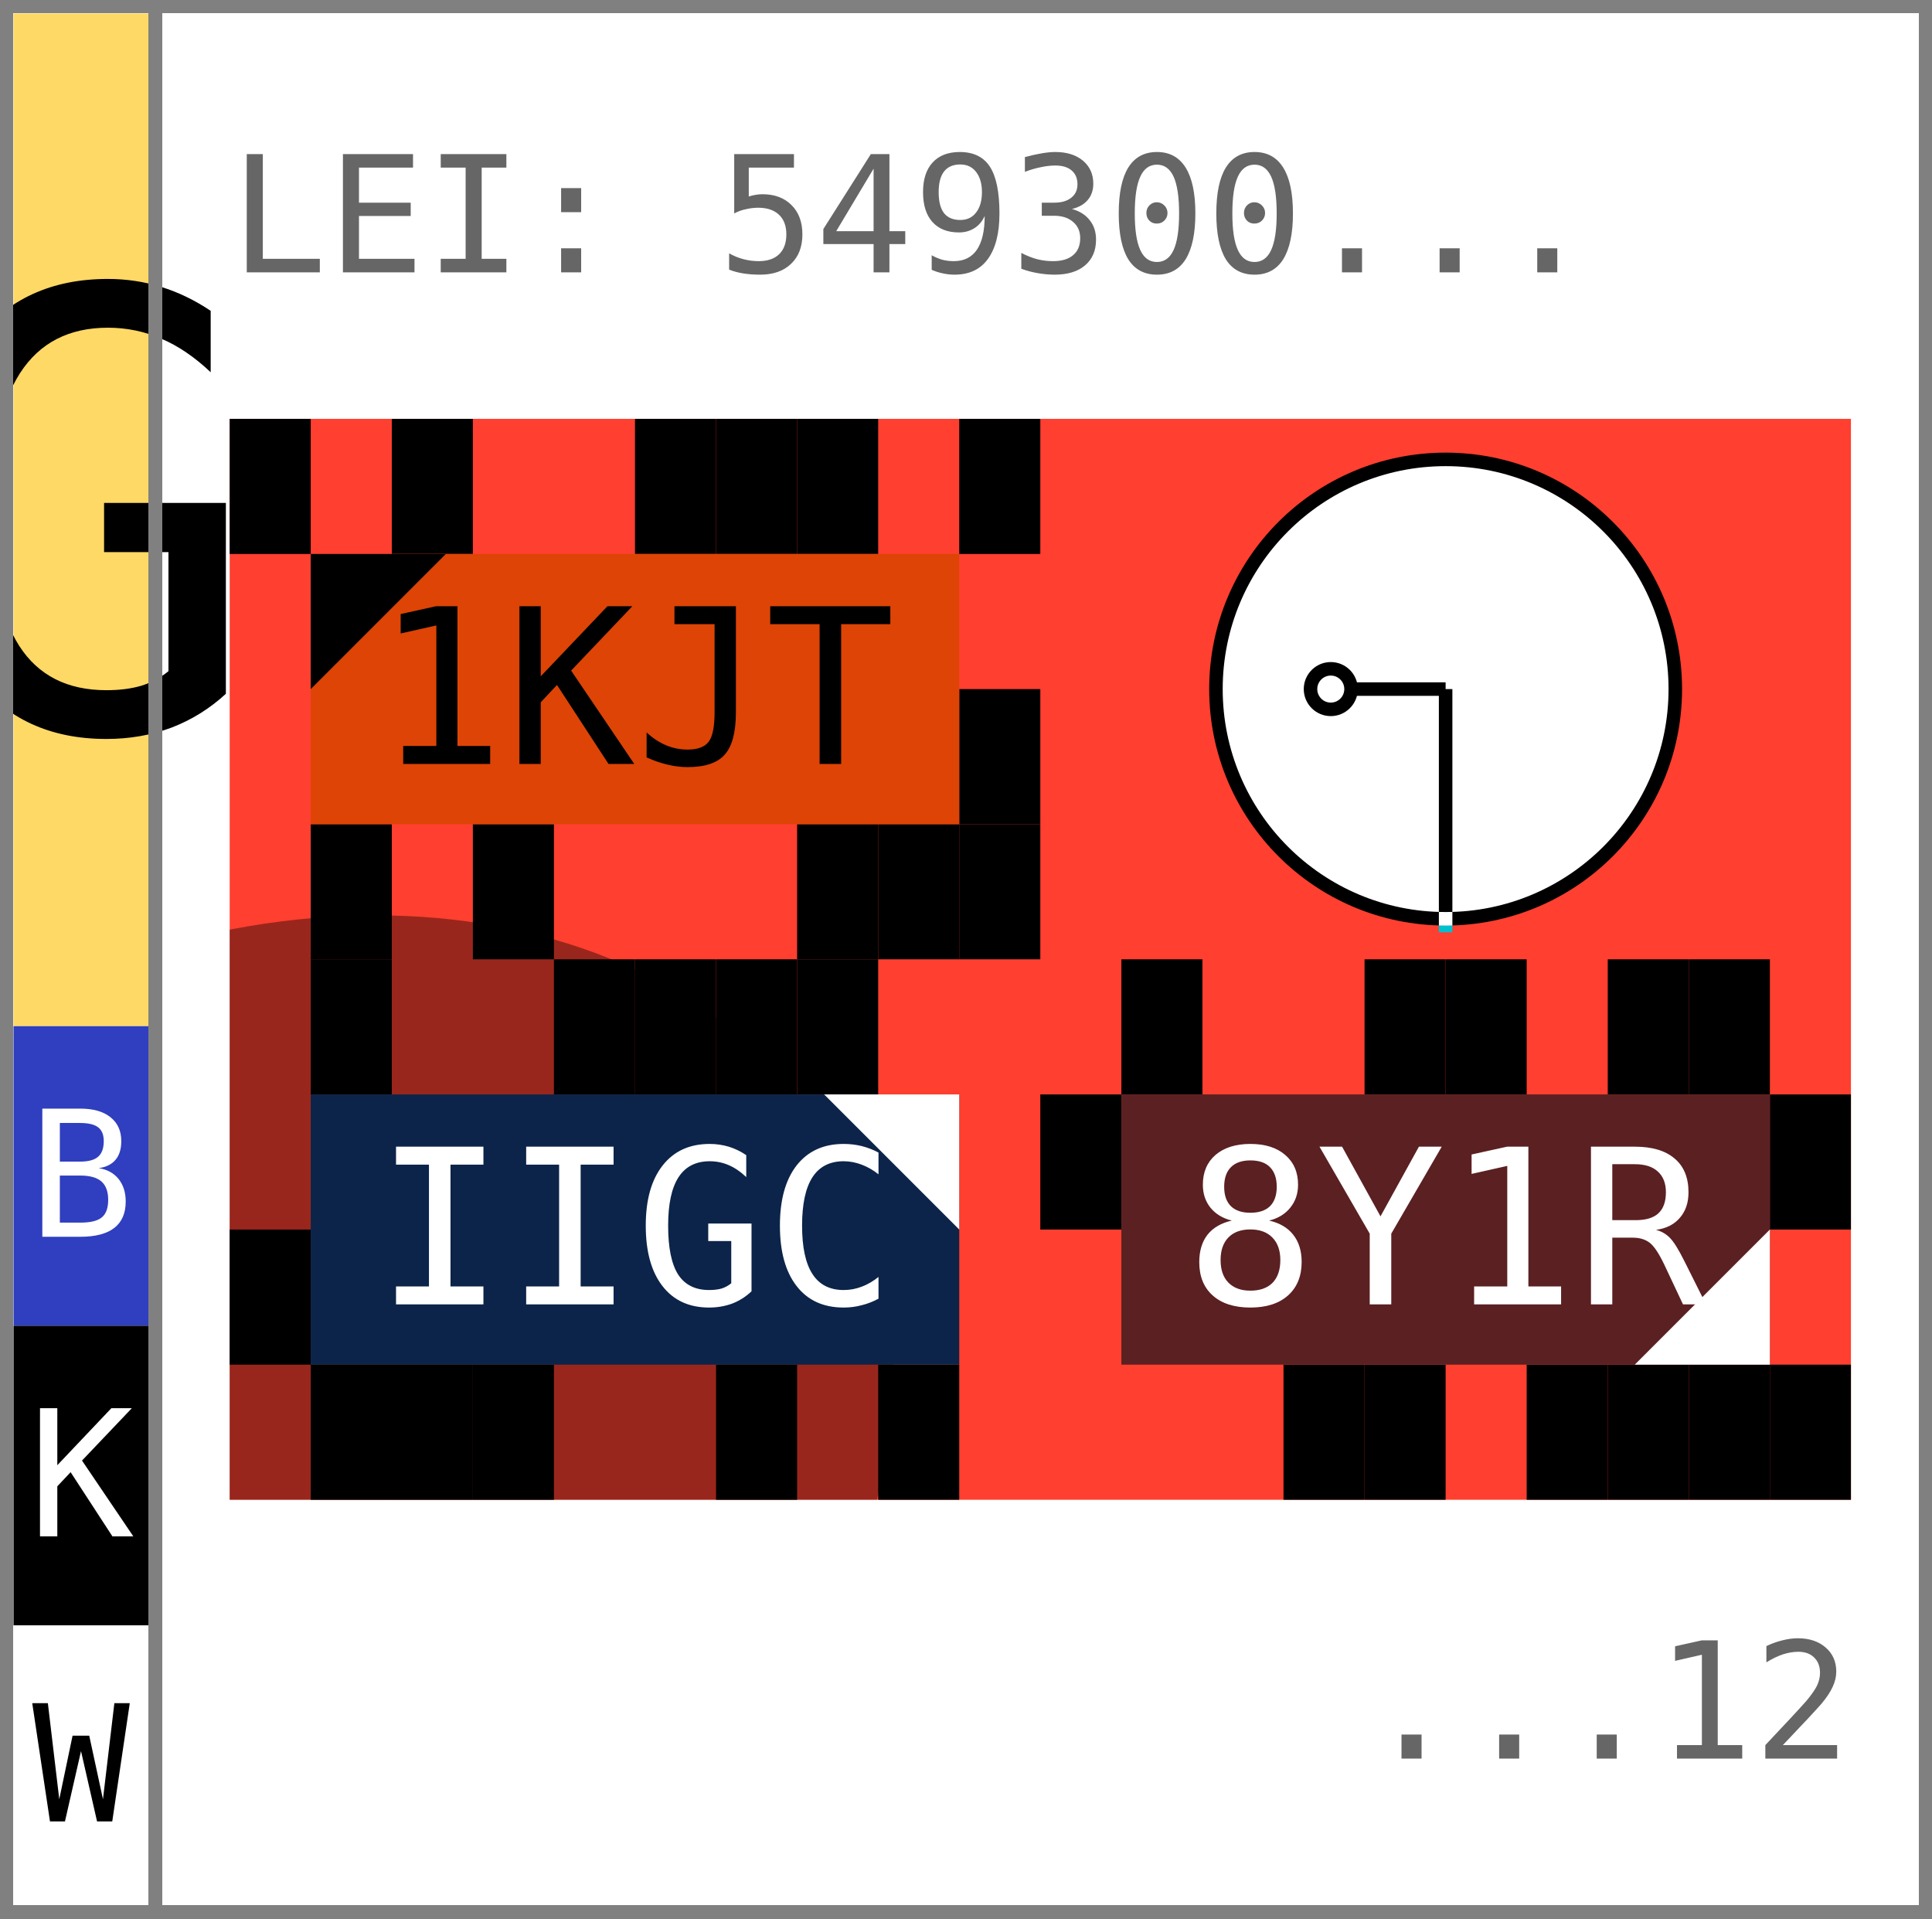
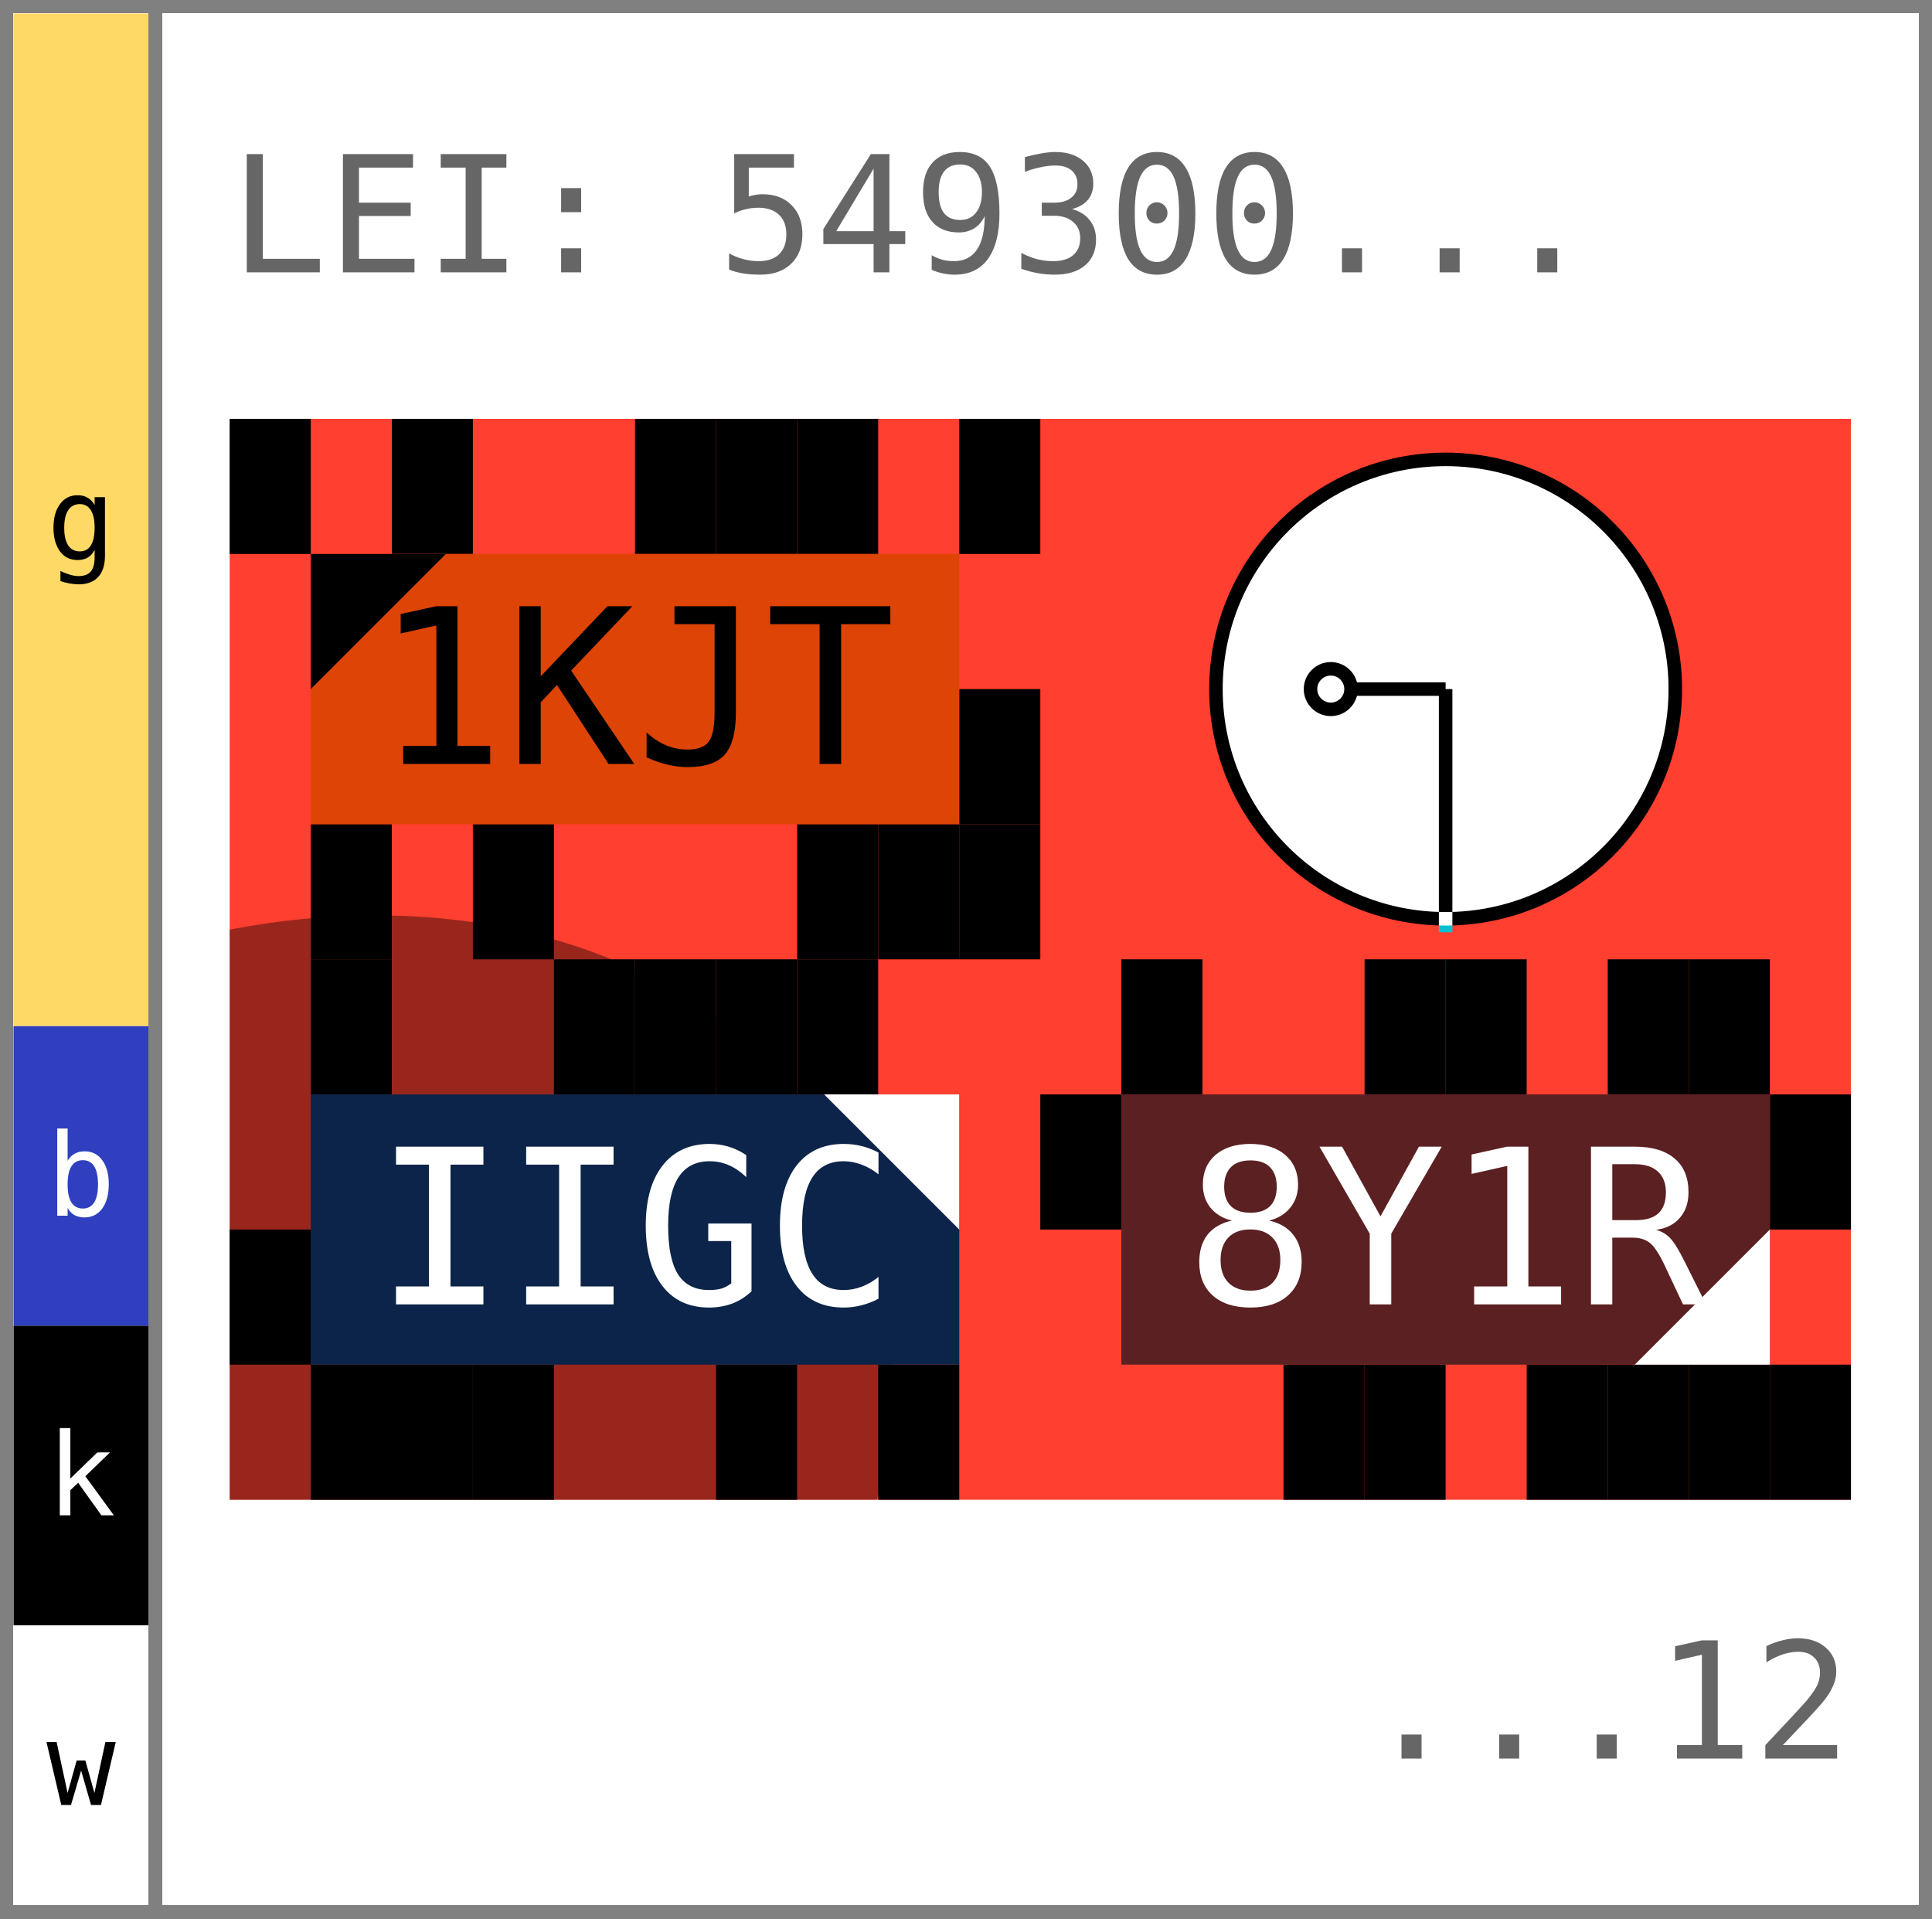
<svg xmlns="http://www.w3.org/2000/svg" width="143.0" height="142.0" viewBox="0 0 143.0 142.0" data-entviz-version="v5" data-input-bytes="20" data-cols="2" data-rows="2">
  <defs>
    <clipPath id="grid-clip-147ae55ca0f286f5-2x2">
      <rect x="17.0" y="31.0" width="120.0" height="80.0" />
    </clipPath>
  </defs>
  <rect x="0" y="0" width="143.0" height="142.0" fill="#ffffff" />
  <g data-channel="grid">
    <rect x="17.0" y="31.0" width="120.0" height="80.0" fill="#ff3f2f" />
    <g>
      <rect x="17.0" y="31.0" width="6.0" height="10.0" fill="#000000" />
      <rect x="29.0" y="31.0" width="6.0" height="10.0" fill="#000000" />
      <rect x="47.0" y="31.0" width="6.0" height="10.0" fill="#000000" />
      <rect x="53.0" y="31.0" width="6.0" height="10.0" fill="#000000" />
      <rect x="59.0" y="31.0" width="6.0" height="10.0" fill="#000000" />
      <rect x="71.0" y="31.0" width="6.0" height="10.0" fill="#000000" />
      <rect x="71.0" y="51.0" width="6.0" height="10.0" fill="#000000" />
      <rect x="71.0" y="61.0" width="6.0" height="10.0" fill="#000000" />
      <rect x="65.0" y="61.0" width="6.0" height="10.0" fill="#000000" />
      <rect x="59.0" y="61.0" width="6.0" height="10.0" fill="#000000" />
      <rect x="35.0" y="61.0" width="6.0" height="10.0" fill="#000000" />
      <rect x="23.0" y="61.0" width="6.0" height="10.0" fill="#000000" />
      <rect x="23.0" y="71.0" width="6.0" height="10.0" fill="#000000" />
      <rect x="41.0" y="71.0" width="6.0" height="10.0" fill="#000000" />
      <rect x="47.0" y="71.0" width="6.0" height="10.0" fill="#000000" />
      <rect x="53.0" y="71.0" width="6.0" height="10.0" fill="#000000" />
      <rect x="59.0" y="71.0" width="6.0" height="10.0" fill="#000000" />
      <rect x="65.0" y="101.0" width="6.0" height="10.0" fill="#000000" />
      <rect x="53.0" y="101.0" width="6.0" height="10.0" fill="#000000" />
      <rect x="35.0" y="101.0" width="6.0" height="10.0" fill="#000000" />
      <rect x="29.0" y="101.0" width="6.0" height="10.0" fill="#000000" />
      <rect x="23.0" y="101.0" width="6.0" height="10.0" fill="#000000" />
      <rect x="17.0" y="91.0" width="6.0" height="10.0" fill="#000000" />
      <rect x="83.0" y="71.0" width="6.0" height="10.0" fill="#000000" />
      <rect x="101.0" y="71.0" width="6.0" height="10.0" fill="#000000" />
      <rect x="107.0" y="71.0" width="6.0" height="10.0" fill="#000000" />
      <rect x="119.0" y="71.0" width="6.0" height="10.0" fill="#000000" />
      <rect x="125.0" y="71.0" width="6.0" height="10.0" fill="#000000" />
      <rect x="131.0" y="81.0" width="6.0" height="10.0" fill="#000000" />
      <rect x="131.0" y="101.0" width="6.0" height="10.0" fill="#000000" />
      <rect x="125.0" y="101.0" width="6.0" height="10.0" fill="#000000" />
      <rect x="119.0" y="101.0" width="6.0" height="10.0" fill="#000000" />
      <rect x="113.0" y="101.0" width="6.0" height="10.0" fill="#000000" />
      <rect x="101.0" y="101.0" width="6.0" height="10.0" fill="#000000" />
      <rect x="95.0" y="101.0" width="6.0" height="10.0" fill="#000000" />
      <rect x="77.0" y="81.0" width="6.0" height="10.0" fill="#000000" />
    </g>
    <g clip-path="url(#grid-clip-147ae55ca0f286f5-2x2)" data-channel="ellipse" data-ellipse-anchor-x="17.0" data-ellipse-anchor-y="111.0" data-ellipse-rx="40.0" data-ellipse-ry="51.792546938282555" data-ellipse-rotation-deg="60.0">
      <ellipse cx="17.0" cy="111.0" rx="40.0" ry="51.793" transform="rotate(60.0 17.0 111.0)" fill="#000000" fill-opacity="0.4" />
    </g>
    <g>
      <g data-channel="cell" data-cell-index="0" data-cell-row="0" data-cell-col="0" data-cell-quartile="1">
        <rect x="23.0" y="41.0" width="48.0" height="20.0" fill="#dd4405" />
        <text x="47.0" y="51.0" fill="#000000" style="font-family: &quot;DejaVu Sans Mono&quot;, &quot;Consolas&quot;, &quot;Menlo&quot;, &quot;Liberation Mono&quot;, monospace; font-size: 16.0px;" text-anchor="middle" dominant-baseline="central">1KJT</text>
        <polygon points="23.0,41.0 33.0,41.0 23.0,51.0" fill="#000000" />
      </g>
      <g data-channel="cell" data-cell-index="1" data-cell-row="0" data-cell-col="1" data-cell-blank="true" data-cell-blank-marker="true">
        <circle cx="107.0" cy="51.0" r="17.0" fill="#ffffff" stroke="#000000" stroke-width="1" />
        <line x1="107.0" y1="51.0" x2="107.0" y2="69.0" stroke="#ffffff" style="mix-blend-mode: difference" stroke-width="1" />
        <line x1="107.0" y1="51.0" x2="98.5" y2="51.0" stroke="#000000" stroke-width="1" />
        <circle cx="98.5" cy="51.0" r="1.5" fill="#ffffff" stroke="#000000" stroke-width="1" />
      </g>
      <g data-channel="cell" data-cell-index="2" data-cell-row="1" data-cell-col="0" data-cell-quartile="2">
        <rect x="23.0" y="81.0" width="48.0" height="20.0" fill="#0c2449" />
        <text x="47.0" y="91.0" fill="#ffffff" style="font-family: &quot;DejaVu Sans Mono&quot;, &quot;Consolas&quot;, &quot;Menlo&quot;, &quot;Liberation Mono&quot;, monospace; font-size: 16.0px;" text-anchor="middle" dominant-baseline="central">IIGC</text>
        <polygon points="71.0,81.0 61.0,81.0 71.0,91.0" fill="#ffffff" />
      </g>
      <g data-channel="cell" data-cell-index="3" data-cell-row="1" data-cell-col="1" data-cell-quartile="3">
        <rect x="83.0" y="81.0" width="48.0" height="20.0" fill="#5b2022" />
        <text x="107.0" y="91.0" fill="#ffffff" style="font-family: &quot;DejaVu Sans Mono&quot;, &quot;Consolas&quot;, &quot;Menlo&quot;, &quot;Liberation Mono&quot;, monospace; font-size: 16.0px;" text-anchor="middle" dominant-baseline="central">8Y1R</text>
        <polygon points="131.0,101.0 131.0,91.0 121.0,101.0" fill="#ffffff" />
      </g>
    </g>
  </g>
  <g data-channel="color-bar">
    <g data-color-bar-rank="0" data-color-bar-band="G">
      <rect x="1" y="1" width="10.0" height="74.948" fill="#ffd966" />
-       <text x="6.0" y="38.474" fill="#000000" style="font-family: &quot;DejaVu Sans Mono&quot;, &quot;Consolas&quot;, &quot;Menlo&quot;, &quot;Liberation Mono&quot;, monospace; font-size: 45px;" text-anchor="middle" dominant-baseline="central" data-color-bar-letter="true">G</text>
+       <text x="6.0" y="38.474" fill="#000000" style="font-family: &quot;DejaVu Sans Mono&quot;, &quot;Consolas&quot;, &quot;Menlo&quot;, &quot;Liberation Mono&quot;, monospace; font-size: 8.5px;" text-anchor="middle" dominant-baseline="central" data-color-bar-letter="true">g</text>
    </g>
    <g data-color-bar-rank="1" data-color-bar-band="B">
      <rect x="1" y="75.948" width="10.0" height="22.172" fill="#2f3fbf" />
-       <text x="6.0" y="87.035" fill="#ffffff" style="font-family: &quot;DejaVu Sans Mono&quot;, &quot;Consolas&quot;, &quot;Menlo&quot;, &quot;Liberation Mono&quot;, monospace; font-size: 13px;" text-anchor="middle" dominant-baseline="central" data-color-bar-letter="true">B</text>
+       <text x="6.0" y="87.035" fill="#ffffff" style="font-family: &quot;DejaVu Sans Mono&quot;, &quot;Consolas&quot;, &quot;Menlo&quot;, &quot;Liberation Mono&quot;, monospace; font-size: 8.5px;" text-anchor="middle" dominant-baseline="central" data-color-bar-letter="true">b</text>
    </g>
    <g data-color-bar-rank="2" data-color-bar-band="K">
      <rect x="1" y="98.121" width="10.0" height="22.172" fill="#000000" />
-       <text x="6.0" y="109.207" fill="#ffffff" style="font-family: &quot;DejaVu Sans Mono&quot;, &quot;Consolas&quot;, &quot;Menlo&quot;, &quot;Liberation Mono&quot;, monospace; font-size: 13px;" text-anchor="middle" dominant-baseline="central" data-color-bar-letter="true">K</text>
+       <text x="6.0" y="109.207" fill="#ffffff" style="font-family: &quot;DejaVu Sans Mono&quot;, &quot;Consolas&quot;, &quot;Menlo&quot;, &quot;Liberation Mono&quot;, monospace; font-size: 8.5px;" text-anchor="middle" dominant-baseline="central" data-color-bar-letter="true">k</text>
    </g>
    <g data-color-bar-rank="3" data-color-bar-band="W">
      <rect x="1" y="120.293" width="10.0" height="20.707" fill="#ffffff" />
-       <text x="6.0" y="130.647" fill="#000000" style="font-family: &quot;DejaVu Sans Mono&quot;, &quot;Consolas&quot;, &quot;Menlo&quot;, &quot;Liberation Mono&quot;, monospace; font-size: 12px;" text-anchor="middle" dominant-baseline="central" data-color-bar-letter="true">W</text>
+       <text x="6.0" y="130.647" fill="#000000" style="font-family: &quot;DejaVu Sans Mono&quot;, &quot;Consolas&quot;, &quot;Menlo&quot;, &quot;Liberation Mono&quot;, monospace; font-size: 8.5px;" text-anchor="middle" dominant-baseline="central" data-color-bar-letter="true">w</text>
    </g>
  </g>
  <g data-channel="label-top">
    <text x="17.0" y="16.0" fill="#666666" style="font-family: &quot;DejaVu Sans Mono&quot;, &quot;Consolas&quot;, &quot;Menlo&quot;, &quot;Liberation Mono&quot;, monospace; font-size: 12.0px;" dominant-baseline="central">LEI: 549300...</text>
  </g>
  <g data-channel="label-bottom">
    <text x="137.0" y="126.0" fill="#666666" style="font-family: &quot;DejaVu Sans Mono&quot;, &quot;Consolas&quot;, &quot;Menlo&quot;, &quot;Liberation Mono&quot;, monospace; font-size: 12.0px;" text-anchor="end" dominant-baseline="central">...12</text>
  </g>
  <line x1="0" y1="0.5" x2="143.0" y2="0.5" stroke="#808080" stroke-width="1" shape-rendering="crispEdges" />
  <line x1="142.5" y1="0" x2="142.5" y2="142.0" stroke="#808080" stroke-width="1" shape-rendering="crispEdges" />
  <line x1="0" y1="141.5" x2="143.0" y2="141.5" stroke="#808080" stroke-width="1" shape-rendering="crispEdges" />
  <line x1="0.5" y1="0" x2="0.5" y2="142.0" stroke="#808080" stroke-width="1" shape-rendering="crispEdges" />
  <line x1="11.5" y1="0" x2="11.5" y2="142.0" stroke="#808080" stroke-width="1" shape-rendering="crispEdges" />
</svg>
